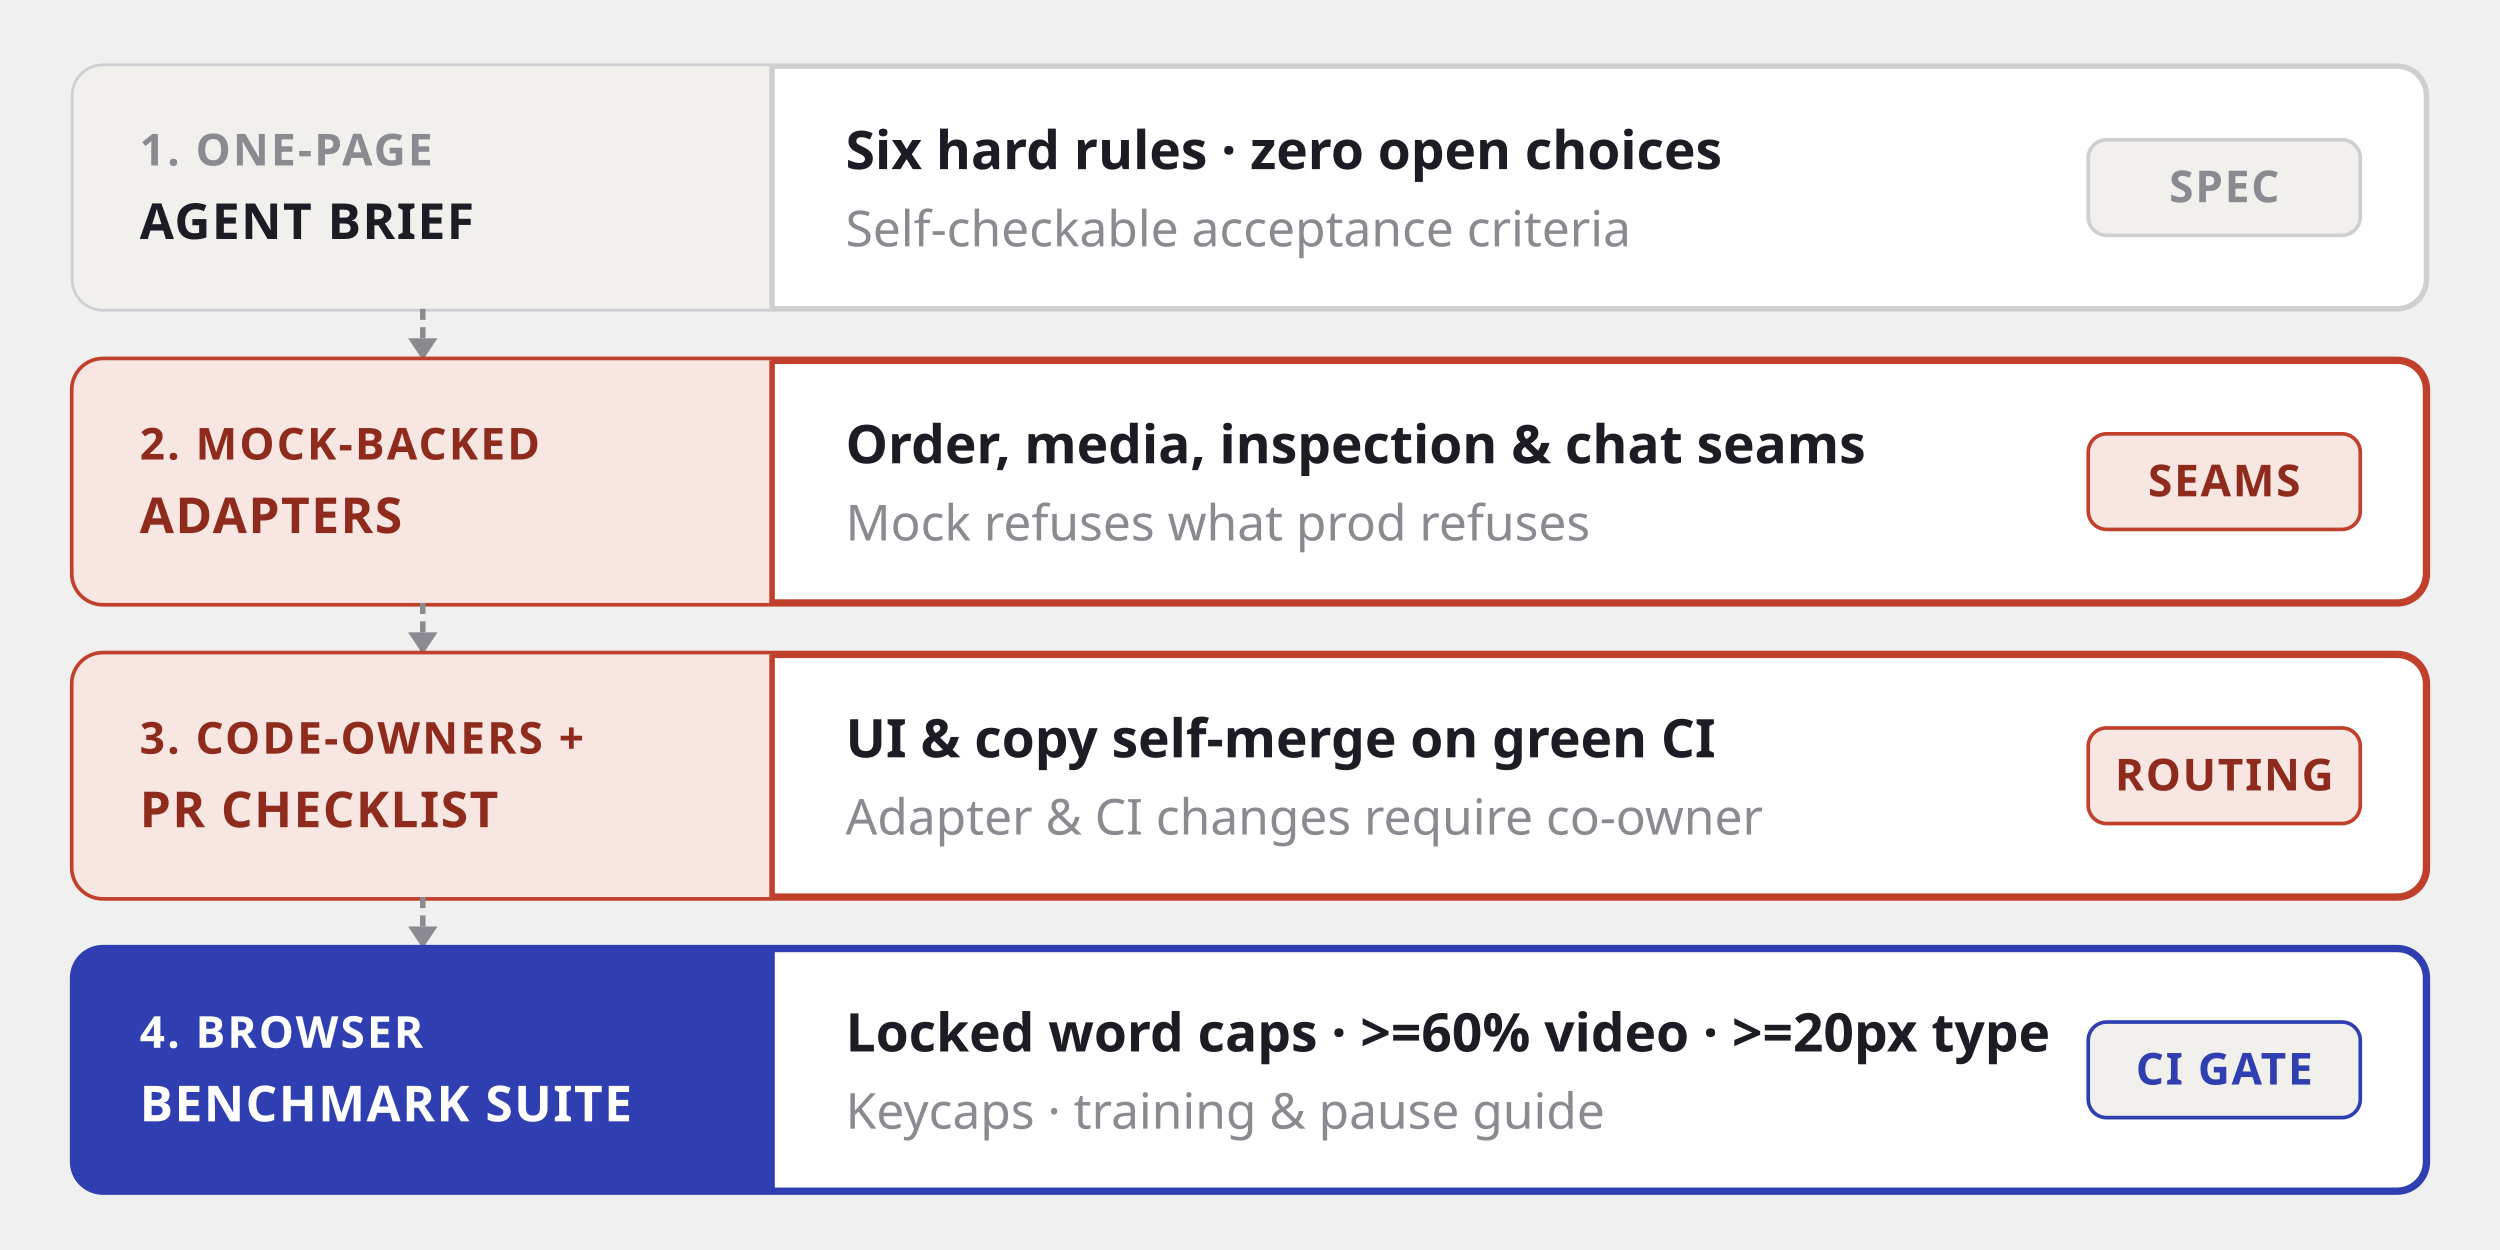
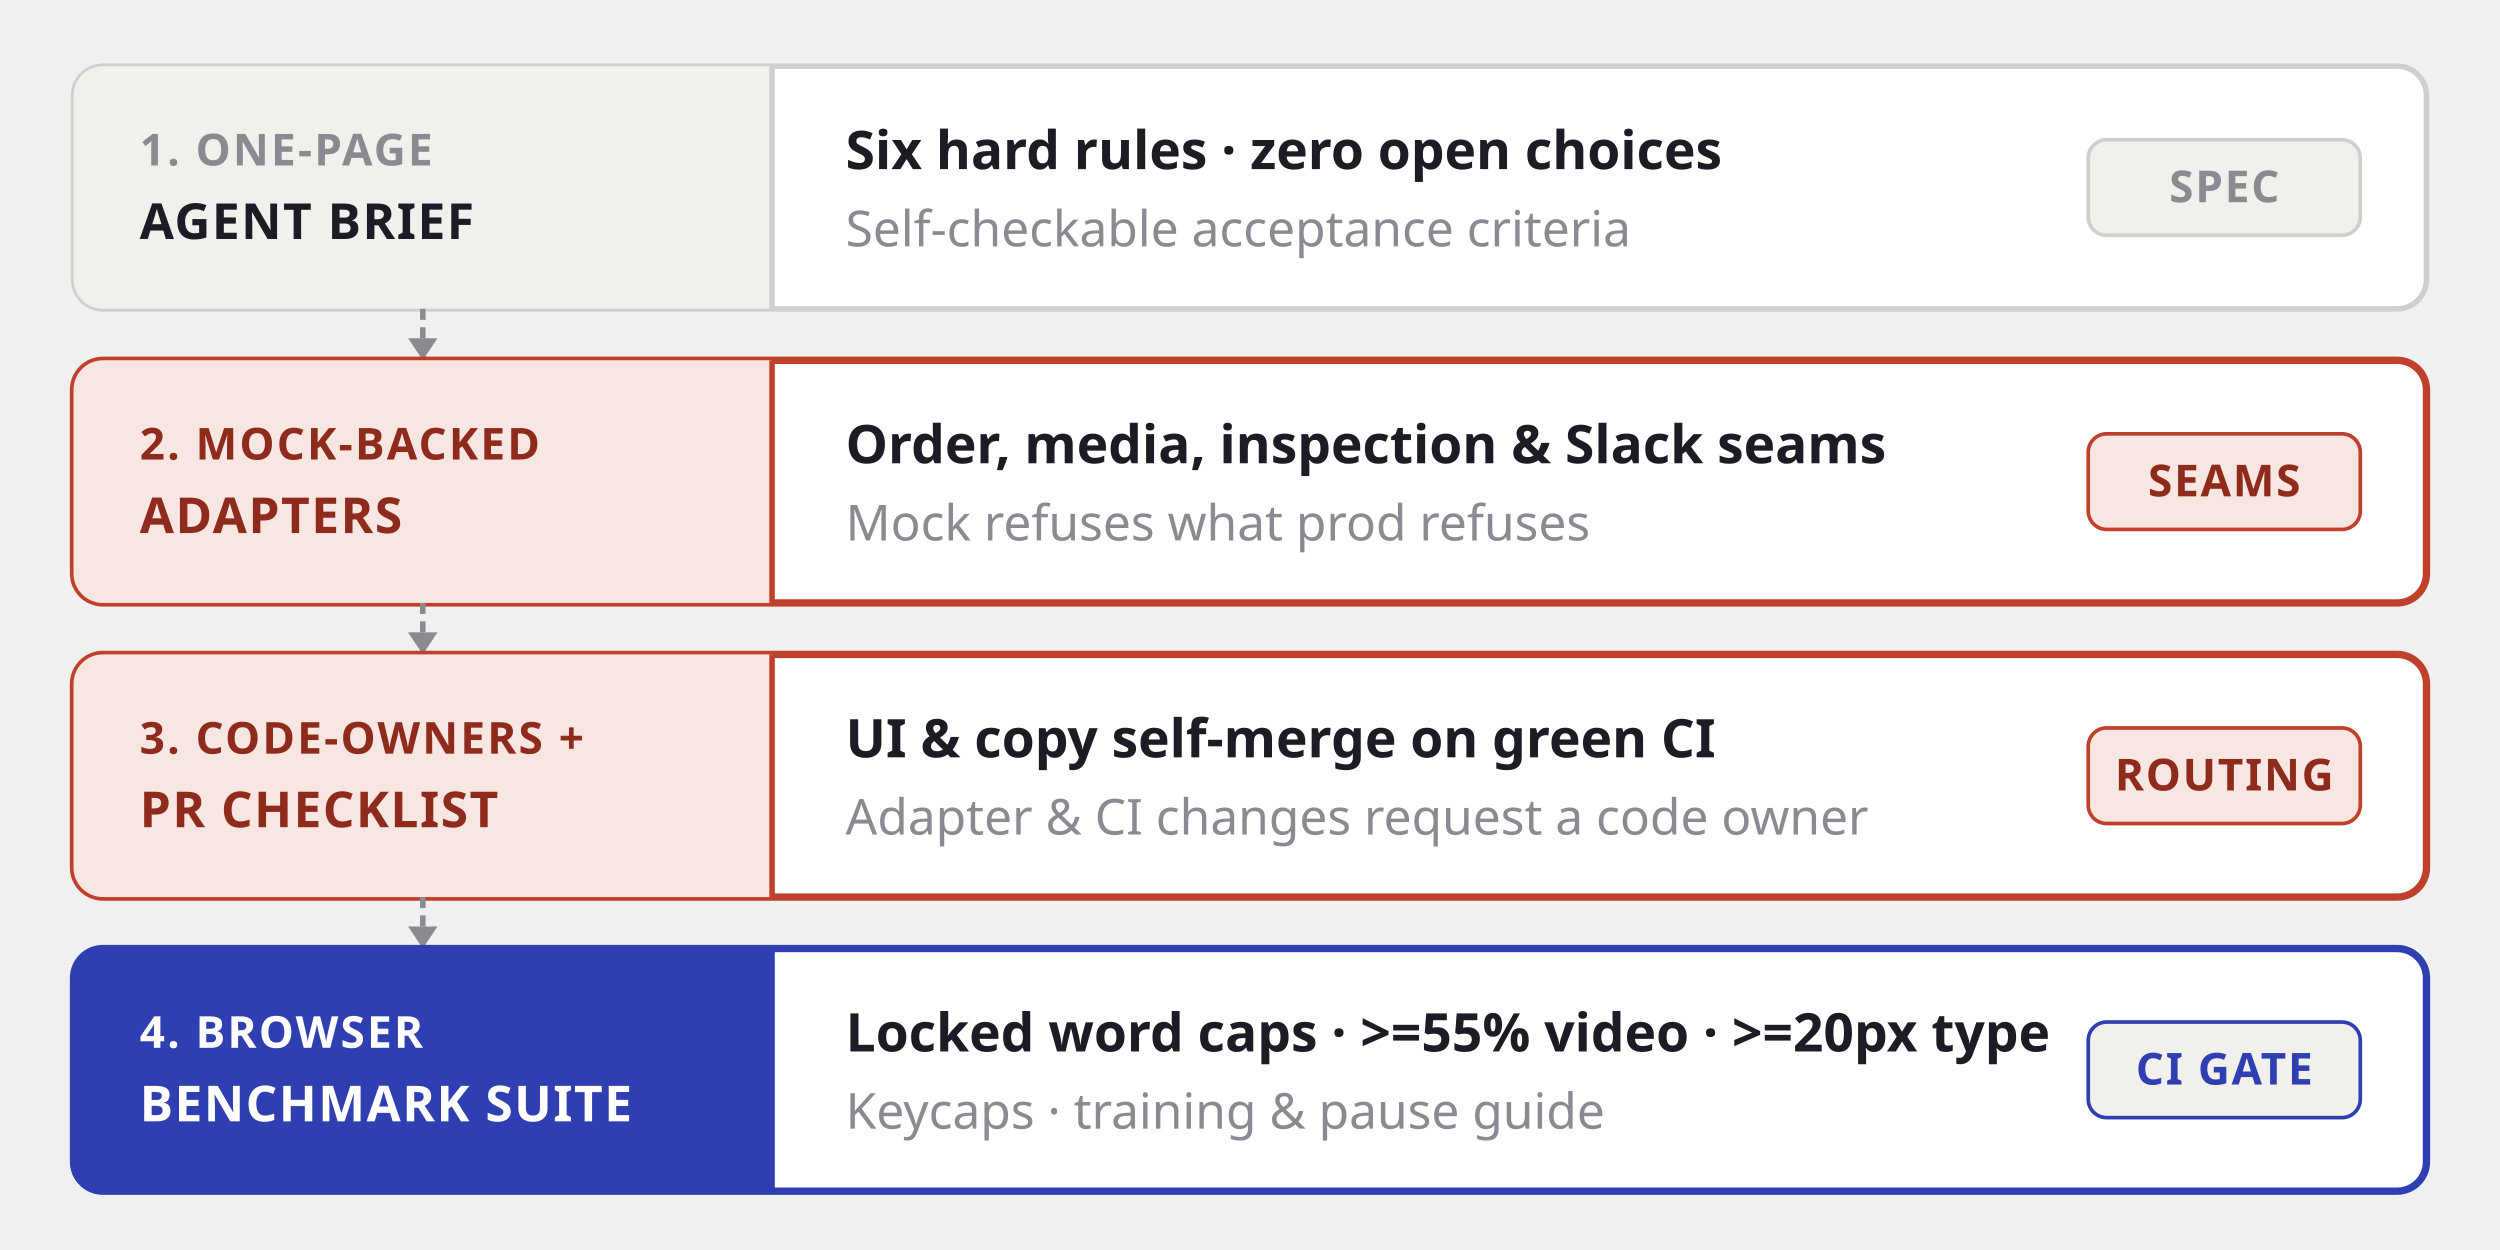
<svg xmlns="http://www.w3.org/2000/svg" width="680" height="340" viewBox="0 0 680 340">
  <g font-family="Inter Variable, system-ui, sans-serif" fill="#1c1d24">
    <rect x="20" y="18" width="640" height="66" rx="8" fill="#ffffff" stroke="#cfcfd1" stroke-width="1.5" />
    <path d="M 28 18 H 210 V 84 H 28 A 8 8 0 0 1 20 76 V 26 A 8 8 0 0 1 28 18 Z" fill="#f1f0ec" />
    <line x1="210" y1="18" x2="210" y2="84" stroke="#cfcfd1" stroke-width="1.5" />
    <text x="38" y="45" font-size="12" font-weight="700" letter-spacing="0.05em" fill="#8a8a90">1. ONE-PAGE</text>
    <text x="38" y="65" font-size="13.5" font-weight="700" letter-spacing="0.03em" fill="#1c1d24">AGENT BRIEF</text>
    <text x="230" y="46" font-size="14.5" font-weight="600" fill="#1c1d24">Six hard rules · zero open choices</text>
    <text x="230" y="67" font-size="13.5" fill="#8a8a90">Self-checkable acceptance criteria</text>
    <rect x="568" y="38" width="74" height="26" rx="5" fill="#f1f0ec" stroke="#cfcfd1" stroke-width="1" />
    <text x="605" y="55" font-size="12" font-weight="700" letter-spacing="0.04em" text-anchor="middle" fill="#8a8a90">SPEC</text>
    <line x1="115" y1="84" x2="115" y2="98" stroke="#8a8a90" stroke-width="1.5" stroke-dasharray="3 2" />
    <polygon points="115,98 111,92 119,92" fill="#8a8a90" />
    <rect x="20" y="98" width="640" height="66" rx="8" fill="#ffffff" stroke="#c0402b" stroke-width="2" />
    <path d="M 28 98 H 210 V 164 H 28 A 8 8 0 0 1 20 156 V 106 A 8 8 0 0 1 28 98 Z" fill="#f7e6e2" />
    <line x1="210" y1="98" x2="210" y2="164" stroke="#c0402b" stroke-width="1.5" />
    <text x="38" y="125" font-size="12" font-weight="700" letter-spacing="0.05em" fill="#8f2b1c">2. MOCK-BACKED</text>
    <text x="38" y="145" font-size="13.5" font-weight="700" letter-spacing="0.03em" fill="#8f2b1c">ADAPTERS</text>
-     <text x="230" y="126" font-size="14.5" font-weight="600" fill="#1c1d24">Order, media, inspection &amp; chat seams</text>
+     <text x="230" y="126" font-size="14.5" font-weight="600" fill="#1c1d24">Order, media, inspection &amp; Slack seams</text>
    <text x="230" y="147" font-size="13.5" fill="#8a8a90">Mock refuses what prod refuses</text>
    <rect x="568" y="118" width="74" height="26" rx="5" fill="#f7e6e2" stroke="#c0402b" stroke-width="1" />
    <text x="605" y="135" font-size="12" font-weight="700" letter-spacing="0.04em" text-anchor="middle" fill="#8f2b1c">SEAMS</text>
    <line x1="115" y1="164" x2="115" y2="178" stroke="#8a8a90" stroke-width="1.5" stroke-dasharray="3 2" />
    <polygon points="115,178 111,172 119,172" fill="#8a8a90" />
    <rect x="20" y="178" width="640" height="66" rx="8" fill="#ffffff" stroke="#c0402b" stroke-width="2" />
    <path d="M 28 178 H 210 V 244 H 28 A 8 8 0 0 1 20 236 V 186 A 8 8 0 0 1 28 178 Z" fill="#f7e6e2" />
    <line x1="210" y1="178" x2="210" y2="244" stroke="#c0402b" stroke-width="1.5" />
    <text x="38" y="205" font-size="12" font-weight="700" letter-spacing="0.05em" fill="#8f2b1c">3. CODE-OWNERS +</text>
    <text x="38" y="225" font-size="13.5" font-weight="700" letter-spacing="0.03em" fill="#8f2b1c">PR CHECKLIST</text>
    <text x="230" y="206" font-size="14.5" font-weight="600" fill="#1c1d24">UI &amp; copy self-merge on green CI</text>
-     <text x="230" y="227" font-size="13.5" fill="#8a8a90">Adapter &amp; CI changes require co-owner</text>
+     <text x="230" y="227" font-size="13.5" fill="#8a8a90">Adapter &amp; CI changes request a code owner</text>
    <rect x="568" y="198" width="74" height="26" rx="5" fill="#f7e6e2" stroke="#c0402b" stroke-width="1" />
    <text x="605" y="215" font-size="12" font-weight="700" letter-spacing="0.04em" text-anchor="middle" fill="#8f2b1c">ROUTING</text>
    <line x1="115" y1="244" x2="115" y2="258" stroke="#8a8a90" stroke-width="1.5" stroke-dasharray="3 2" />
    <polygon points="115,258 111,252 119,252" fill="#8a8a90" />
    <rect x="20" y="258" width="640" height="66" rx="8" fill="#ffffff" stroke="#2f3eb0" stroke-width="2" />
    <path d="M 28 258 H 210 V 324 H 28 A 8 8 0 0 1 20 316 V 266 A 8 8 0 0 1 28 258 Z" fill="#2f3eb0" />
    <line x1="210" y1="258" x2="210" y2="324" stroke="#2f3eb0" stroke-width="1.5" />
    <text x="38" y="285" font-size="12" font-weight="700" letter-spacing="0.05em" fill="#ffffff">4. BROWSER</text>
    <text x="38" y="305" font-size="13.5" font-weight="700" letter-spacing="0.03em" fill="#ffffff">BENCHMARK SUITE</text>
-     <text x="230" y="286" font-size="14.5" font-weight="600" fill="#1c1d24">Locked word caps · &gt;=60% video · &gt;=20px type</text>
+     <text x="230" y="286" font-size="14.5" font-weight="600" fill="#1c1d24">Locked word caps · &gt;=55% video · &gt;=20px type</text>
    <text x="230" y="307" font-size="13.5" fill="#8a8a90">Keycaps · training &amp; pause guide</text>
    <rect x="568" y="278" width="74" height="26" rx="5" fill="#f1f0ec" stroke="#2f3eb0" stroke-width="1" />
    <text x="605" y="295" font-size="12" font-weight="700" letter-spacing="0.04em" text-anchor="middle" fill="#2f3eb0">CI GATE</text>
  </g>
</svg>
